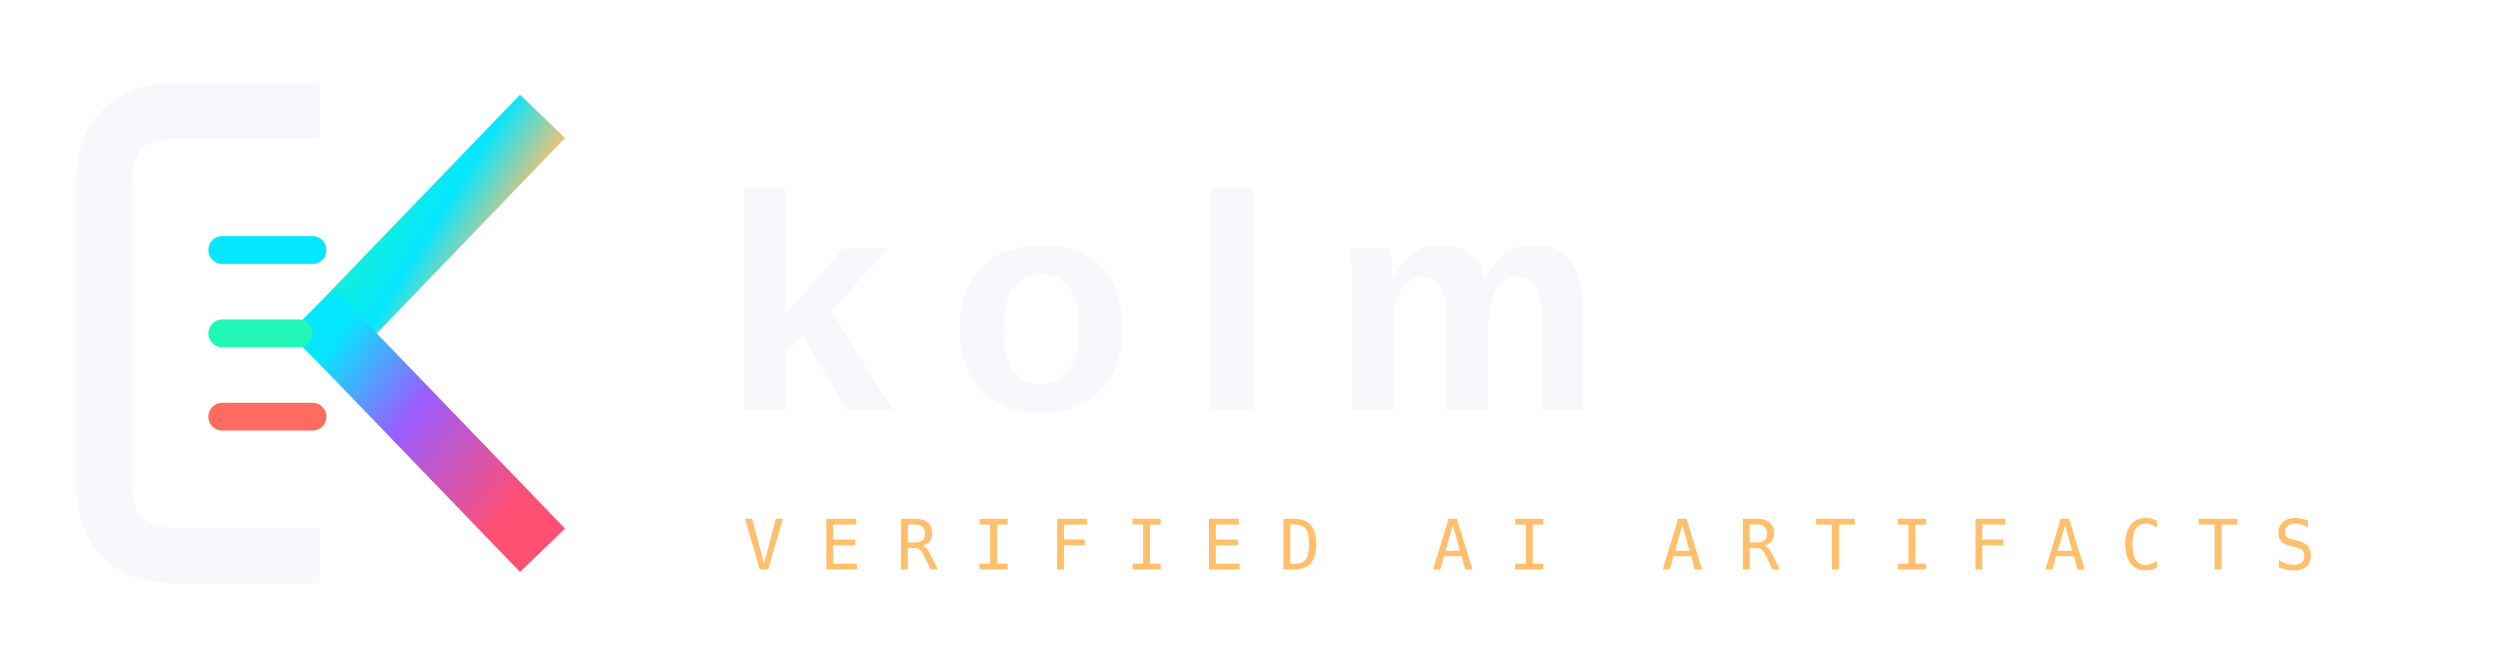
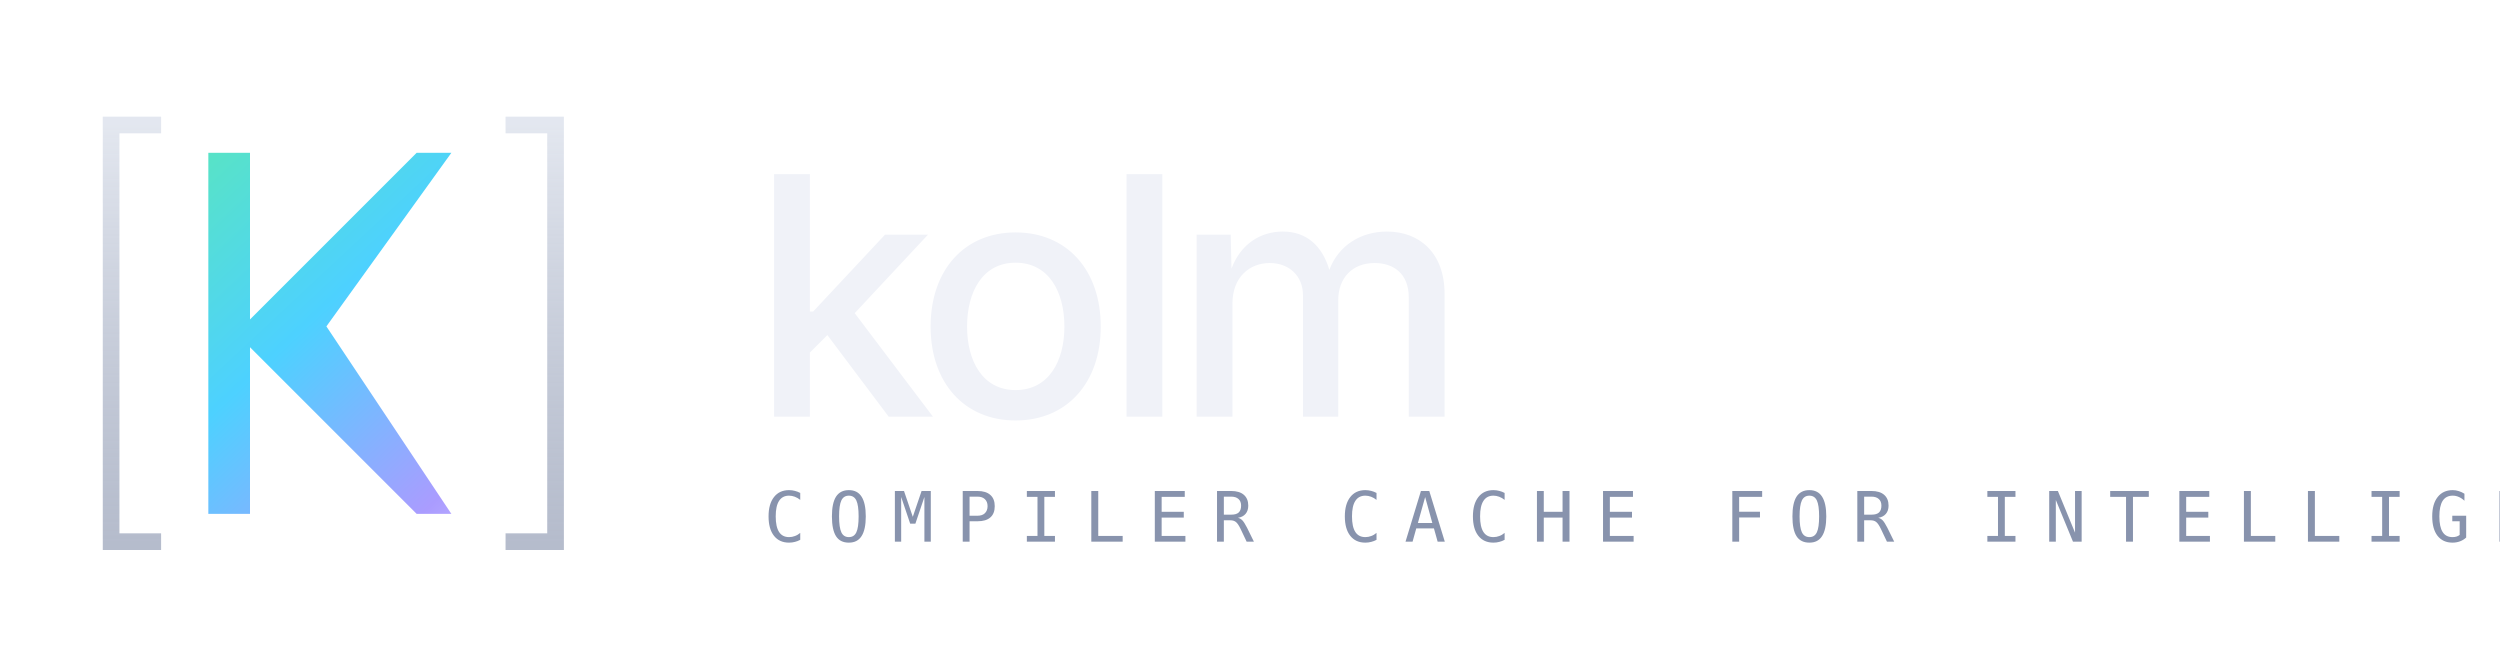
- <svg xmlns="http://www.w3.org/2000/svg" viewBox="0 0 360 96" role="img" aria-label="Kolm verified AI artifacts">
+ <svg xmlns="http://www.w3.org/2000/svg" viewBox="0 0 360 96" role="img" aria-label="kolm">
  <defs>
-     <linearGradient id="kA" x1="47" y1="30" x2="76" y2="48" gradientUnits="userSpaceOnUse">
-       <stop offset="0" stop-color="#21f7b6" />
-       <stop offset=".42" stop-color="#04e7ff" />
-       <stop offset=".72" stop-color="#ffbf6b" />
-       <stop offset="1" stop-color="#ff6b5f" />
+     <linearGradient id="iriL" x1="20" y1="20" x2="76" y2="80" gradientUnits="userSpaceOnUse">
+       <stop offset="0" stop-color="#5be8b6" />
+       <stop offset=".44" stop-color="#4dd1ff" />
+       <stop offset=".82" stop-color="#aa9cff" />
+       <stop offset="1" stop-color="#d4c8ff" />
    </linearGradient>
-     <linearGradient id="kB" x1="48" y1="49" x2="76" y2="70" gradientUnits="userSpaceOnUse">
-       <stop offset="0" stop-color="#04e7ff" />
-       <stop offset=".44" stop-color="#9b5cff" />
-       <stop offset="1" stop-color="#ff4f73" />
+     <linearGradient id="brkL" x1="0" y1="0" x2="0" y2="1">
+       <stop offset="0" stop-color="#dde2ec" stop-opacity=".82" />
+       <stop offset="1" stop-color="#8893ad" stop-opacity=".62" />
    </linearGradient>
  </defs>
-   <path d="M42 16H25c-6.4 0-10 3.6-10 10v44c0 6.4 3.6 10 10 10h17" fill="none" stroke="#f6f8fb" stroke-width="8" stroke-linecap="square" stroke-linejoin="round" />
-   <path d="M48 48L75 20" fill="none" stroke="url(#kA)" stroke-width="9" stroke-linecap="square" />
-   <path d="M48 48L75 76" fill="none" stroke="url(#kB)" stroke-width="9" stroke-linecap="square" />
-   <path d="M32 36h13" stroke="#04e7ff" stroke-width="4" stroke-linecap="round" />
-   <path d="M32 48h11" stroke="#21f7b6" stroke-width="4" stroke-linecap="round" />
-   <path d="M32 60h13" stroke="#ff6b5f" stroke-width="4" stroke-linecap="round" />
-   <text x="104" y="59" fill="#f6f8fb" font-family="-apple-system,BlinkMacSystemFont,'SF Pro Display','Segoe UI',Arial,sans-serif" font-size="44" font-weight="560" letter-spacing="8">kolm</text>
-   <text x="107" y="82" fill="#ffbf6b" font-family="'SF Mono',Menlo,Consolas,monospace" font-size="10" letter-spacing="5">VERIFIED AI ARTIFACTS</text>
+   <g>
+     <path d="M 22 18 L 16 18 L 16 78 L 22 78" fill="none" stroke="url(#brkL)" stroke-width="2.4" stroke-linecap="square" />
+     <path d="M 74 18 L 80 18 L 80 78 L 74 78" fill="none" stroke="url(#brkL)" stroke-width="2.4" stroke-linecap="square" />
+     <path d="M 30 22 L 36 22 L 36 46 L 60 22 L 65 22 L 47 47 L 65 74 L 60 74 L 36 50 L 36 74 L 30 74 Z" fill="url(#iriL)" />
+   </g>
+   <text x="108" y="60" fill="#f0f2f8" font-family="-apple-system,BlinkMacSystemFont,'SF Pro Display',Inter,system-ui,sans-serif" font-size="48" font-weight="520" letter-spacing="-2.0">kolm</text>
+   <text x="110" y="78" fill="#8893ad" font-family="ui-monospace,'SF Mono',Menlo,Consolas,monospace" font-size="10" letter-spacing="3.2">COMPILER CACHE FOR INTELLIGENCE</text>
</svg>
